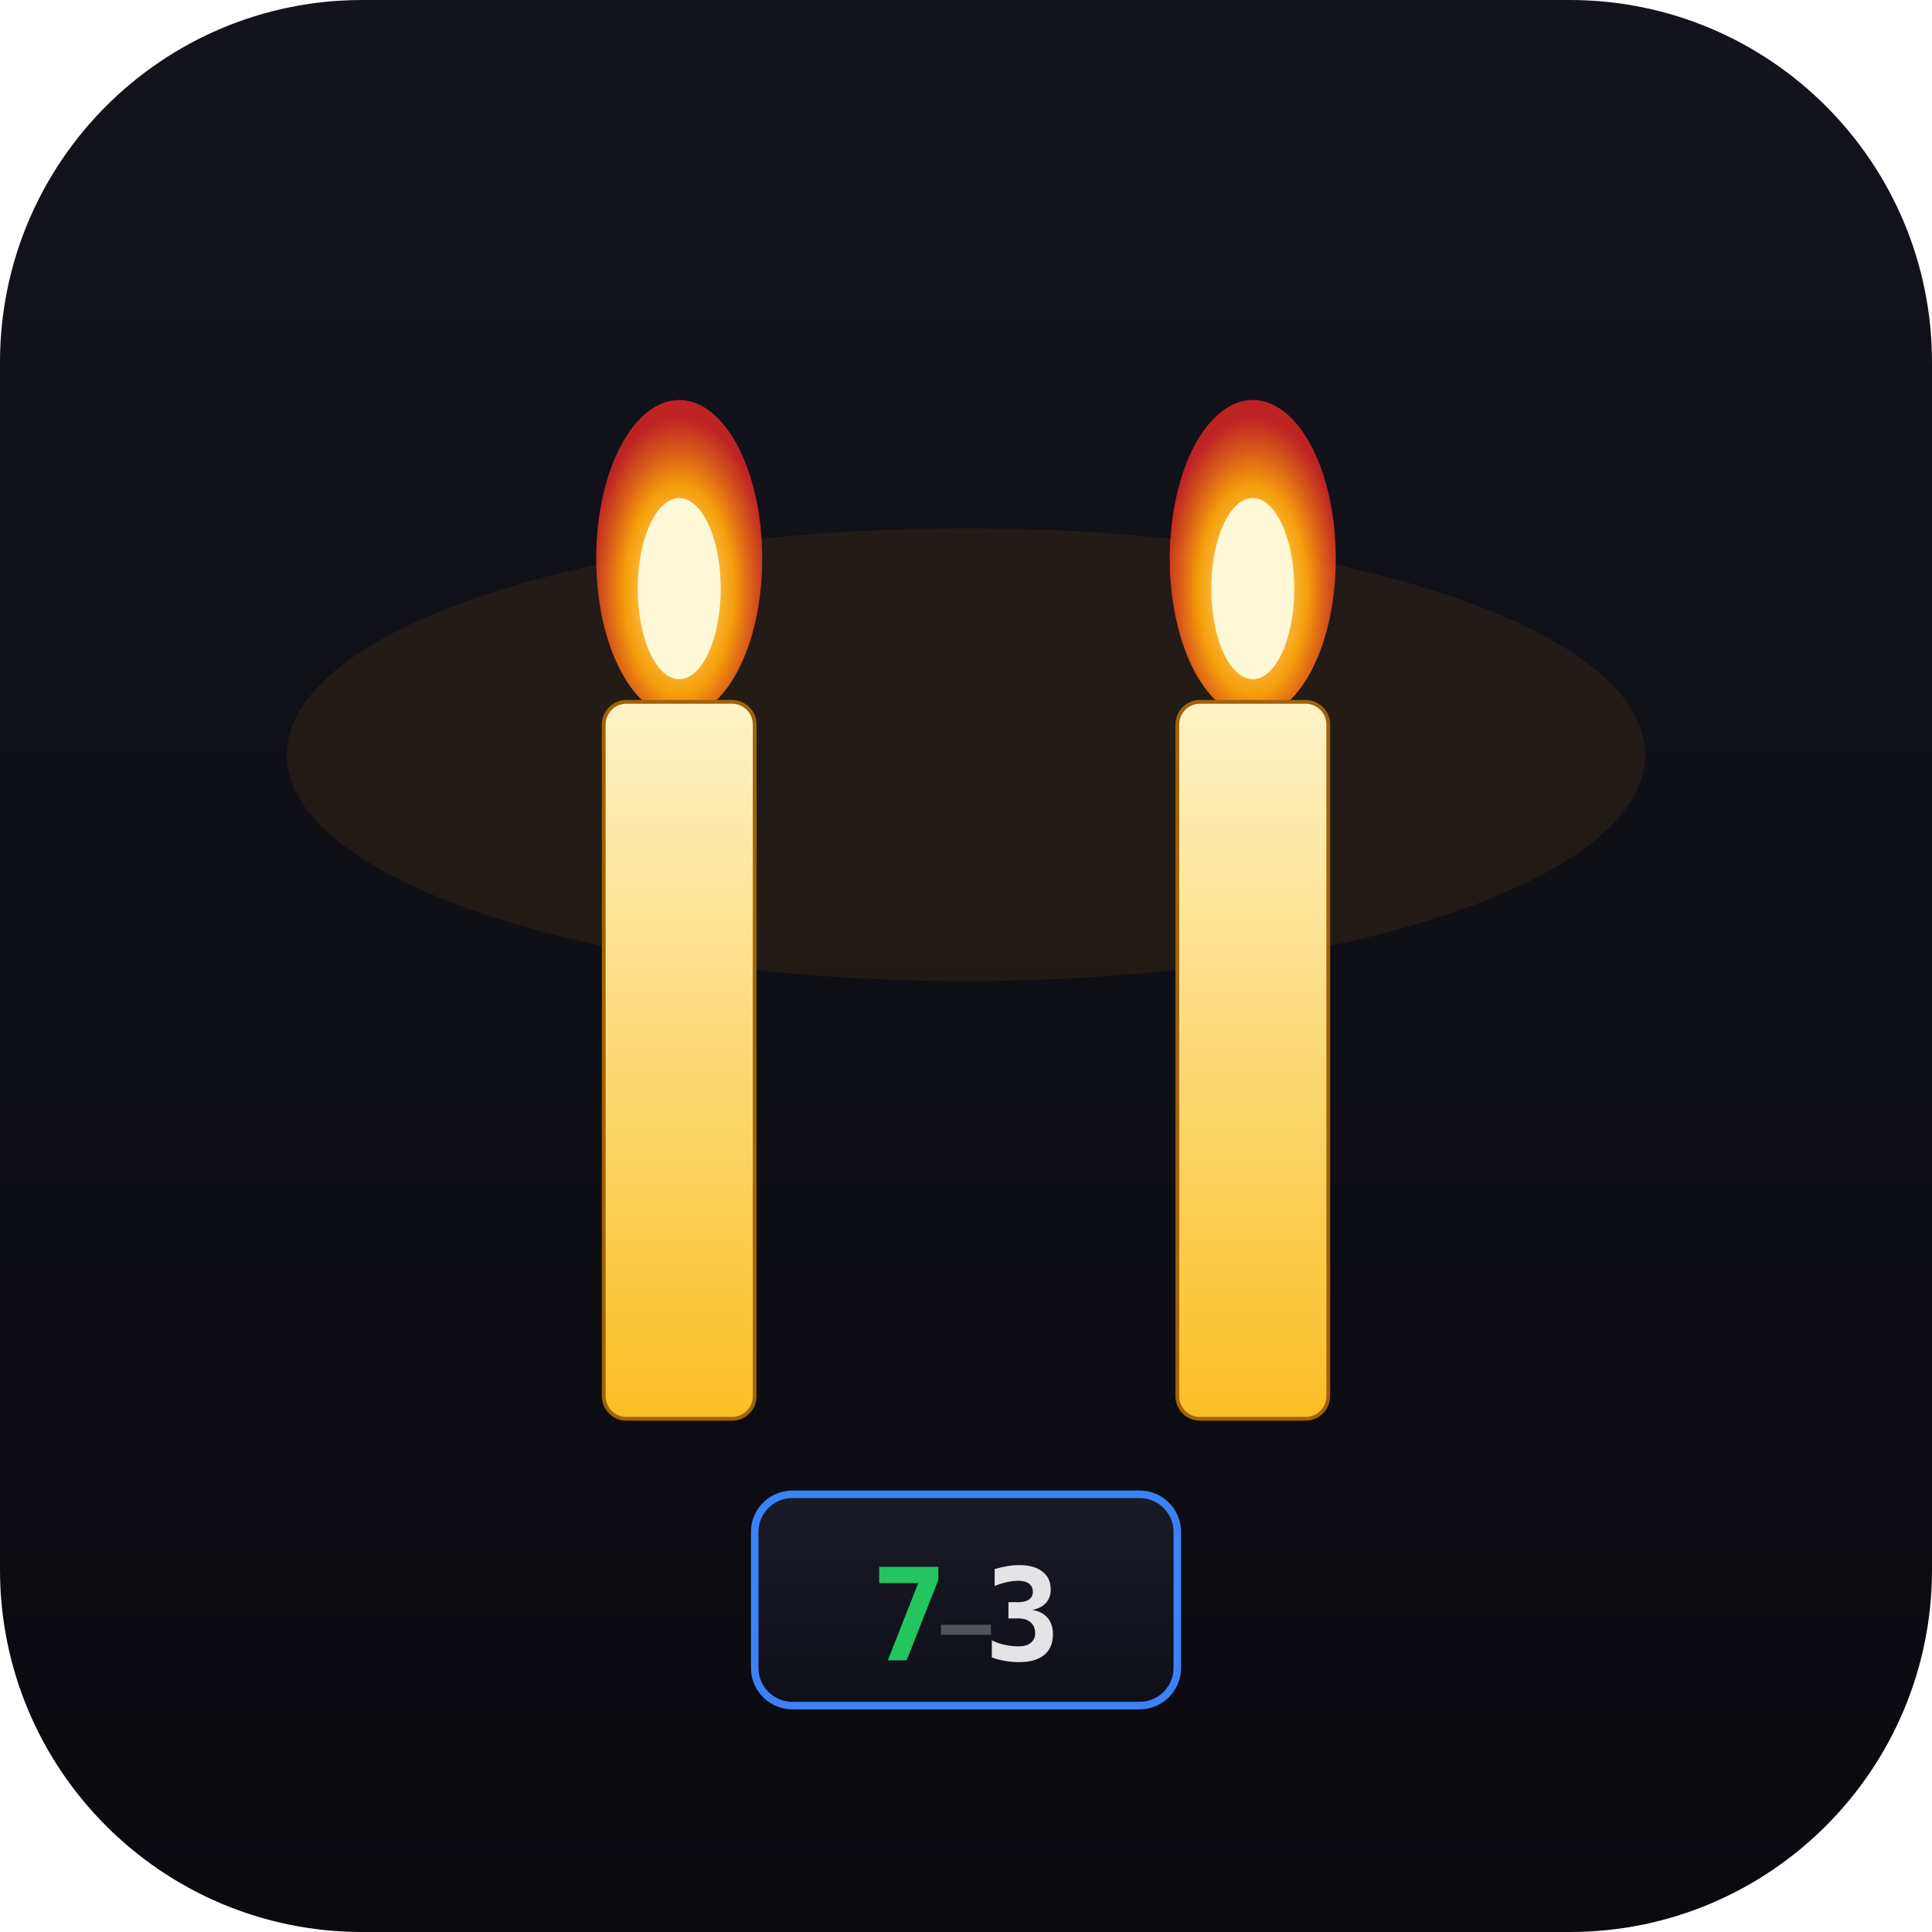
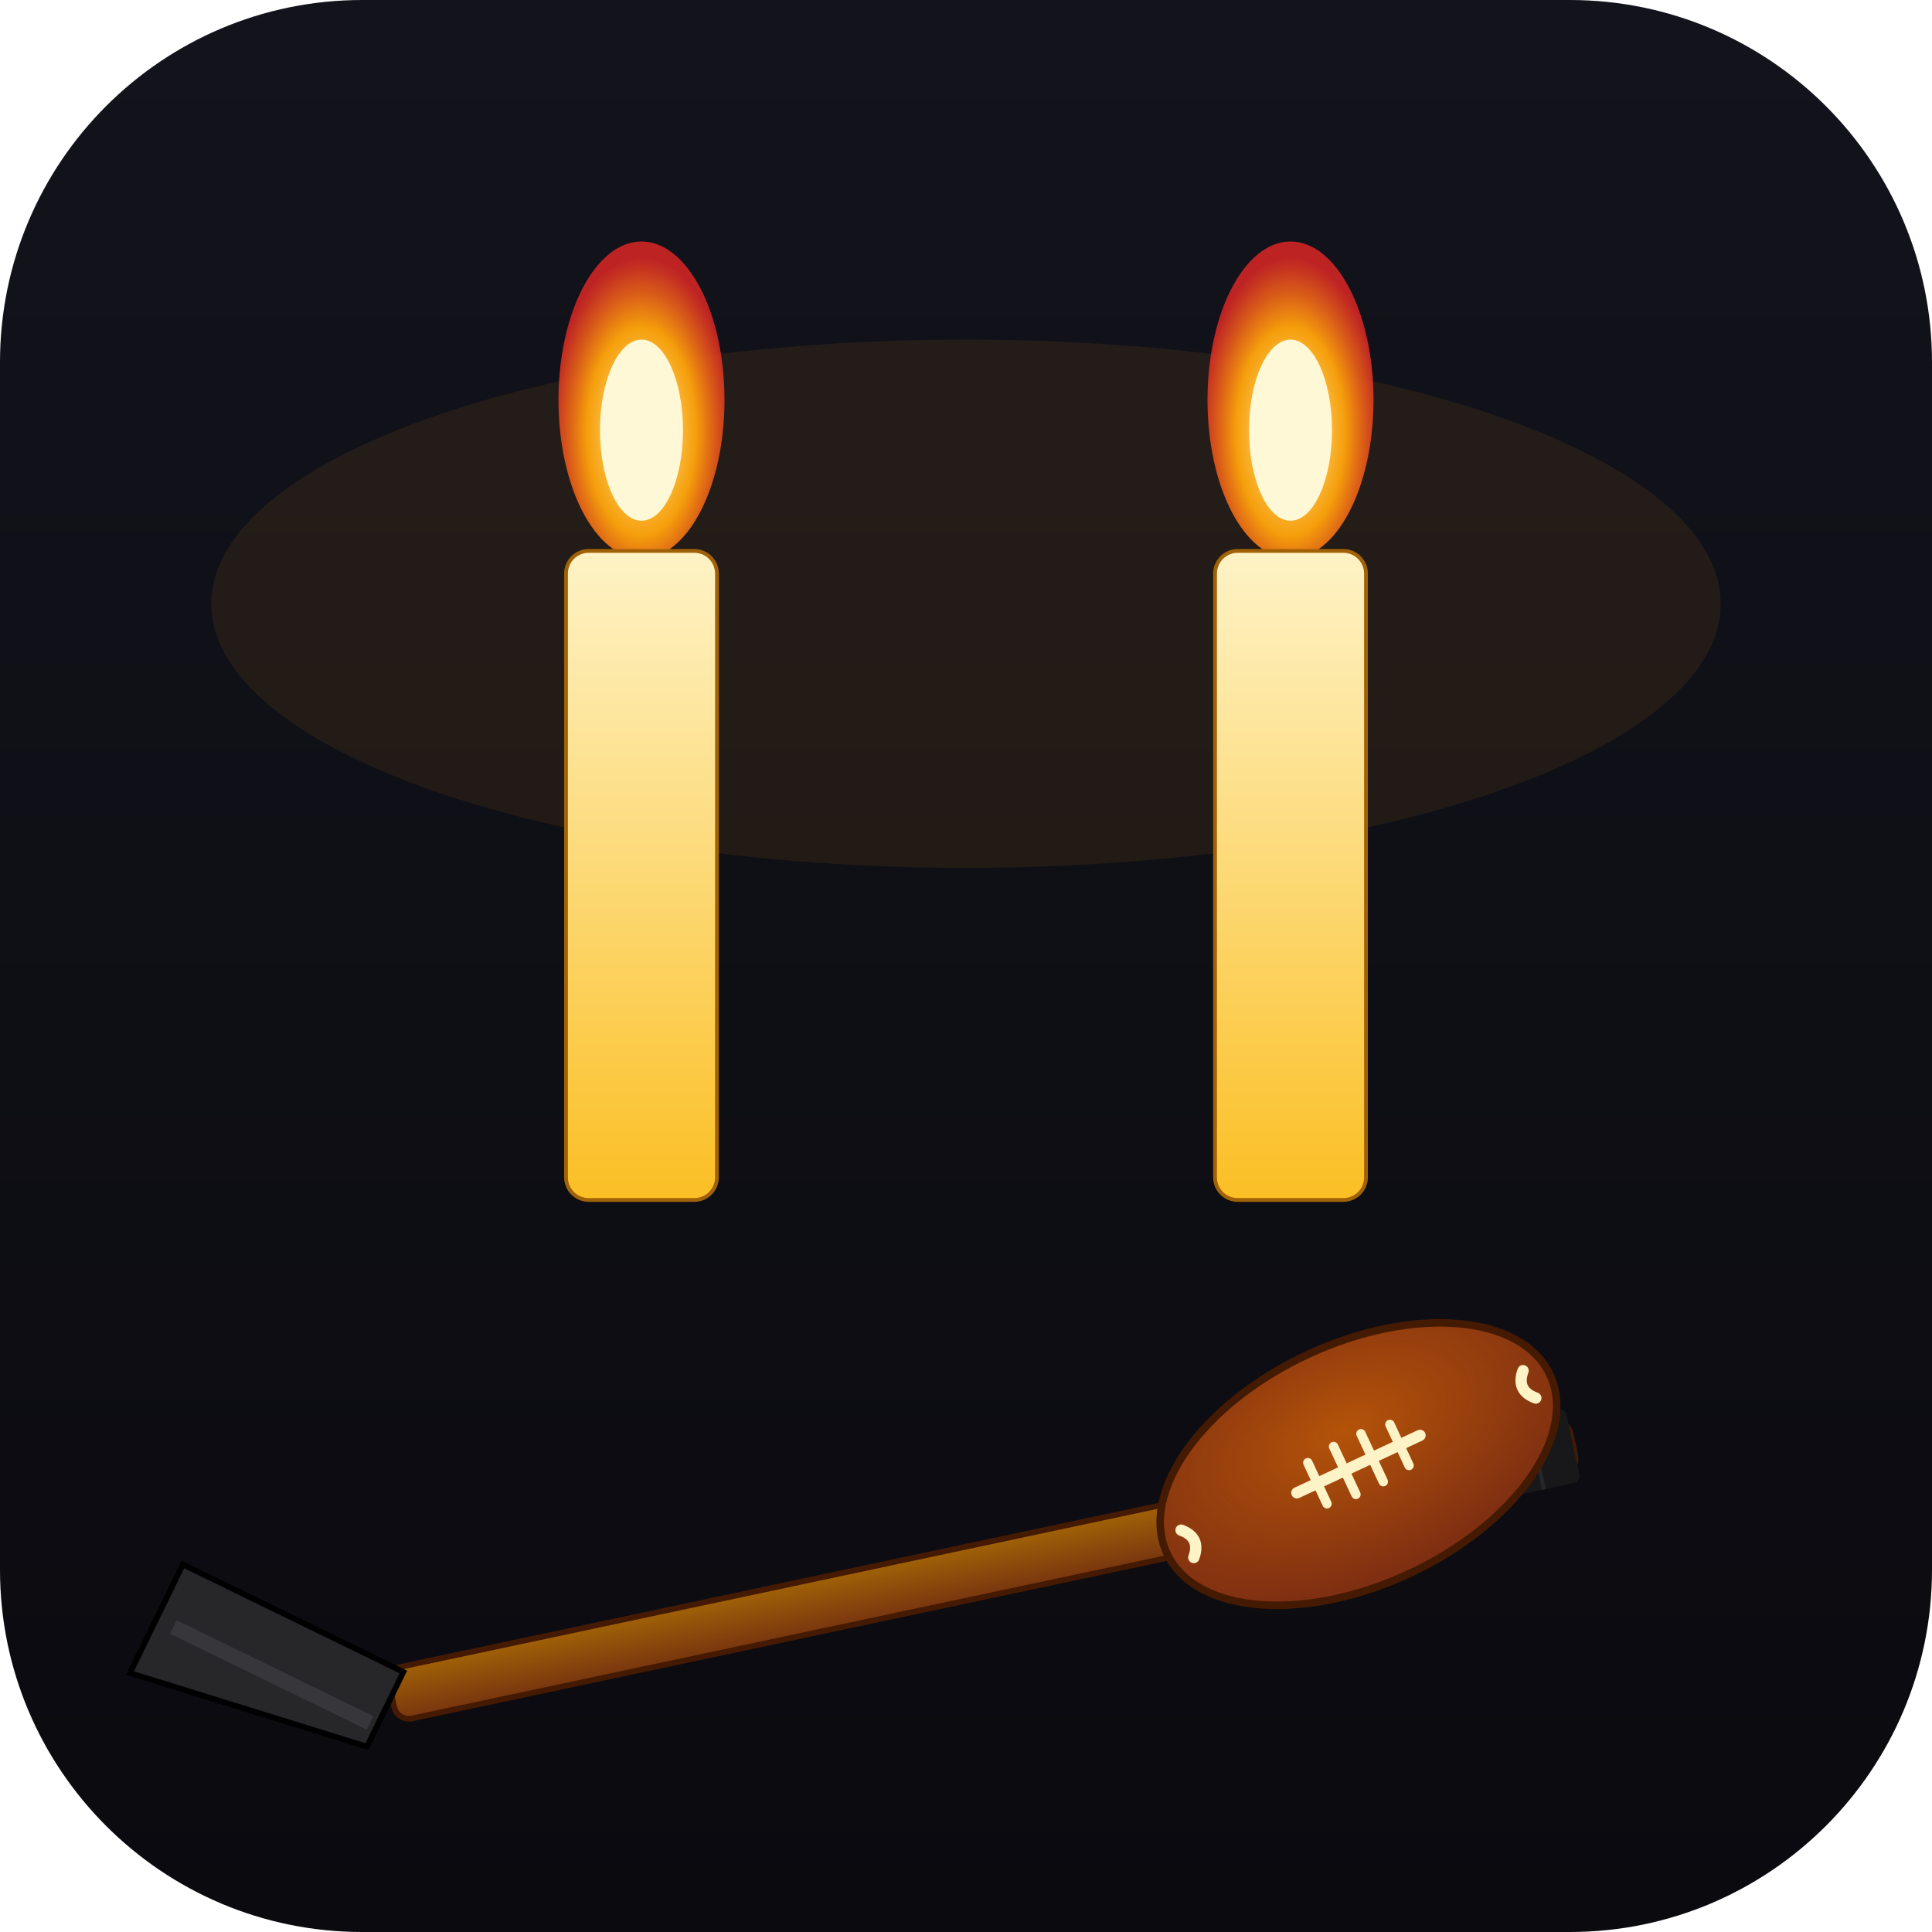
<svg xmlns="http://www.w3.org/2000/svg" width="512" height="512" viewBox="0 0 512 512">
  <defs>
    <linearGradient id="bg" x1="0" y1="0" x2="0" y2="1">
      <stop offset="0%" stop-color="#13131c" />
      <stop offset="100%" stop-color="#0a0a0f" />
    </linearGradient>
    <radialGradient id="flame" cx="0.5" cy="0.6" r="0.55">
      <stop offset="0%" stop-color="#fff8d6" />
      <stop offset="25%" stop-color="#ffd166" />
      <stop offset="60%" stop-color="#f59e0b" />
      <stop offset="100%" stop-color="#dc2626" stop-opacity="0.85" />
    </radialGradient>
    <linearGradient id="wax" x1="0" y1="0" x2="0" y2="1">
      <stop offset="0%" stop-color="#fef3c7" />
      <stop offset="100%" stop-color="#fbbf24" />
    </linearGradient>
-     <linearGradient id="screen" x1="0" y1="0" x2="0" y2="1">
-       <stop offset="0%" stop-color="#1a1a26" />
-       <stop offset="100%" stop-color="#0f0f18" />
+     <radialGradient id="football" cx="0.5" cy="0.35" r="0.65">
+       <stop offset="0%" stop-color="#b45309" />
+       <stop offset="100%" stop-color="#7c2d12" />
+     </radialGradient>
+     <linearGradient id="shaft" x1="0" y1="0" x2="0" y2="1">
+       <stop offset="0%" stop-color="#a16207" />
+       <stop offset="100%" stop-color="#78350f" />
    </linearGradient>
  </defs>
  <rect x="0" y="0" width="512" height="512" rx="96" fill="url(#bg)" />
-   <ellipse cx="256" cy="200" rx="180" ry="60" fill="#f59e0b" opacity="0.08" />
+   <ellipse cx="256" cy="160" rx="200" ry="70" fill="#f59e0b" opacity="0.08" />
  <g>
-     <line x1="180" y1="170" x2="180" y2="186" stroke="#1c1917" stroke-width="4" stroke-linecap="round" />
-     <ellipse cx="180" cy="148" rx="22" ry="42" fill="url(#flame)" />
-     <ellipse cx="180" cy="156" rx="11" ry="24" fill="#fff8d6" />
-     <rect x="160" y="186" width="40" height="190" rx="6" fill="url(#wax)" stroke="#a16207" stroke-width="1" />
+     <line x1="170" y1="128" x2="170" y2="146" stroke="#1c1917" stroke-width="4" stroke-linecap="round" />
+     <ellipse cx="170" cy="106" rx="22" ry="42" fill="url(#flame)" />
+     <ellipse cx="170" cy="114" rx="11" ry="24" fill="#fff8d6" />
+     <rect x="150" y="146" width="40" height="172" rx="6" fill="url(#wax)" stroke="#a16207" stroke-width="1" />
  </g>
  <g>
-     <line x1="332" y1="170" x2="332" y2="186" stroke="#1c1917" stroke-width="4" stroke-linecap="round" />
-     <ellipse cx="332" cy="148" rx="22" ry="42" fill="url(#flame)" />
-     <ellipse cx="332" cy="156" rx="11" ry="24" fill="#fff8d6" />
-     <rect x="312" y="186" width="40" height="190" rx="6" fill="url(#wax)" stroke="#a16207" stroke-width="1" />
+     <line x1="342" y1="128" x2="342" y2="146" stroke="#1c1917" stroke-width="4" stroke-linecap="round" />
+     <ellipse cx="342" cy="106" rx="22" ry="42" fill="url(#flame)" />
+     <ellipse cx="342" cy="114" rx="11" ry="24" fill="#fff8d6" />
+     <rect x="322" y="146" width="40" height="172" rx="6" fill="url(#wax)" stroke="#a16207" stroke-width="1" />
  </g>
-   <g>
-     <rect x="200" y="396" width="112" height="56" rx="10" fill="url(#screen)" stroke="#3b82f6" stroke-width="2" />
-     <text x="241" y="440" text-anchor="middle" font-family="ui-monospace, SFMono-Regular, Menlo, monospace" font-size="34" font-weight="700" fill="#22c55e">7</text>
-     <text x="256" y="438" text-anchor="middle" font-family="ui-monospace, monospace" font-size="22" font-weight="700" fill="#52525b">–</text>
-     <text x="271" y="440" text-anchor="middle" font-family="ui-monospace, SFMono-Regular, Menlo, monospace" font-size="34" font-weight="700" fill="#e4e4e7">3</text>
+   <g transform="rotate(-12 256 415)">
+     <rect x="100" y="410" width="320" height="14" rx="4" fill="url(#shaft)" stroke="#451a03" stroke-width="1.5" />
+     <rect x="370" y="407" width="50" height="20" rx="2" fill="#18181b" />
+     <line x1="380" y1="407" x2="380" y2="427" stroke="#27272a" stroke-width="1" />
+     <line x1="395" y1="407" x2="395" y2="427" stroke="#27272a" stroke-width="1" />
+     <line x1="410" y1="407" x2="410" y2="427" stroke="#27272a" stroke-width="1" />
+     <g transform="rotate(38 100 417)">
+       <path d="M 35 410 L 100 410 L 100 432 L 35 442 Z" fill="#27272a" stroke="#000" stroke-width="1.5" />
+       <rect x="40" y="424" width="58" height="4" fill="#3f3f46" opacity="0.6" />
+     </g>
+   </g>
+   <g transform="translate(360 388) rotate(-25)">
+     <ellipse cx="0" cy="0" rx="56" ry="32" fill="url(#football)" stroke="#451a03" stroke-width="2" />
+     <path d="M -50 -4 Q -46 0 -50 4" stroke="#fef3c7" stroke-width="3" fill="none" stroke-linecap="round" />
+     <path d="M 50 -4 Q 46 0 50 4" stroke="#fef3c7" stroke-width="3" fill="none" stroke-linecap="round" />
+     <line x1="-18" y1="0" x2="18" y2="0" stroke="#fef3c7" stroke-width="3" stroke-linecap="round" />
+     <line x1="-12" y1="-6" x2="-12" y2="6" stroke="#fef3c7" stroke-width="2.5" stroke-linecap="round" />
+     <line x1="-4" y1="-7" x2="-4" y2="7" stroke="#fef3c7" stroke-width="2.5" stroke-linecap="round" />
+     <line x1="4" y1="-7" x2="4" y2="7" stroke="#fef3c7" stroke-width="2.5" stroke-linecap="round" />
+     <line x1="12" y1="-6" x2="12" y2="6" stroke="#fef3c7" stroke-width="2.5" stroke-linecap="round" />
  </g>
</svg>
